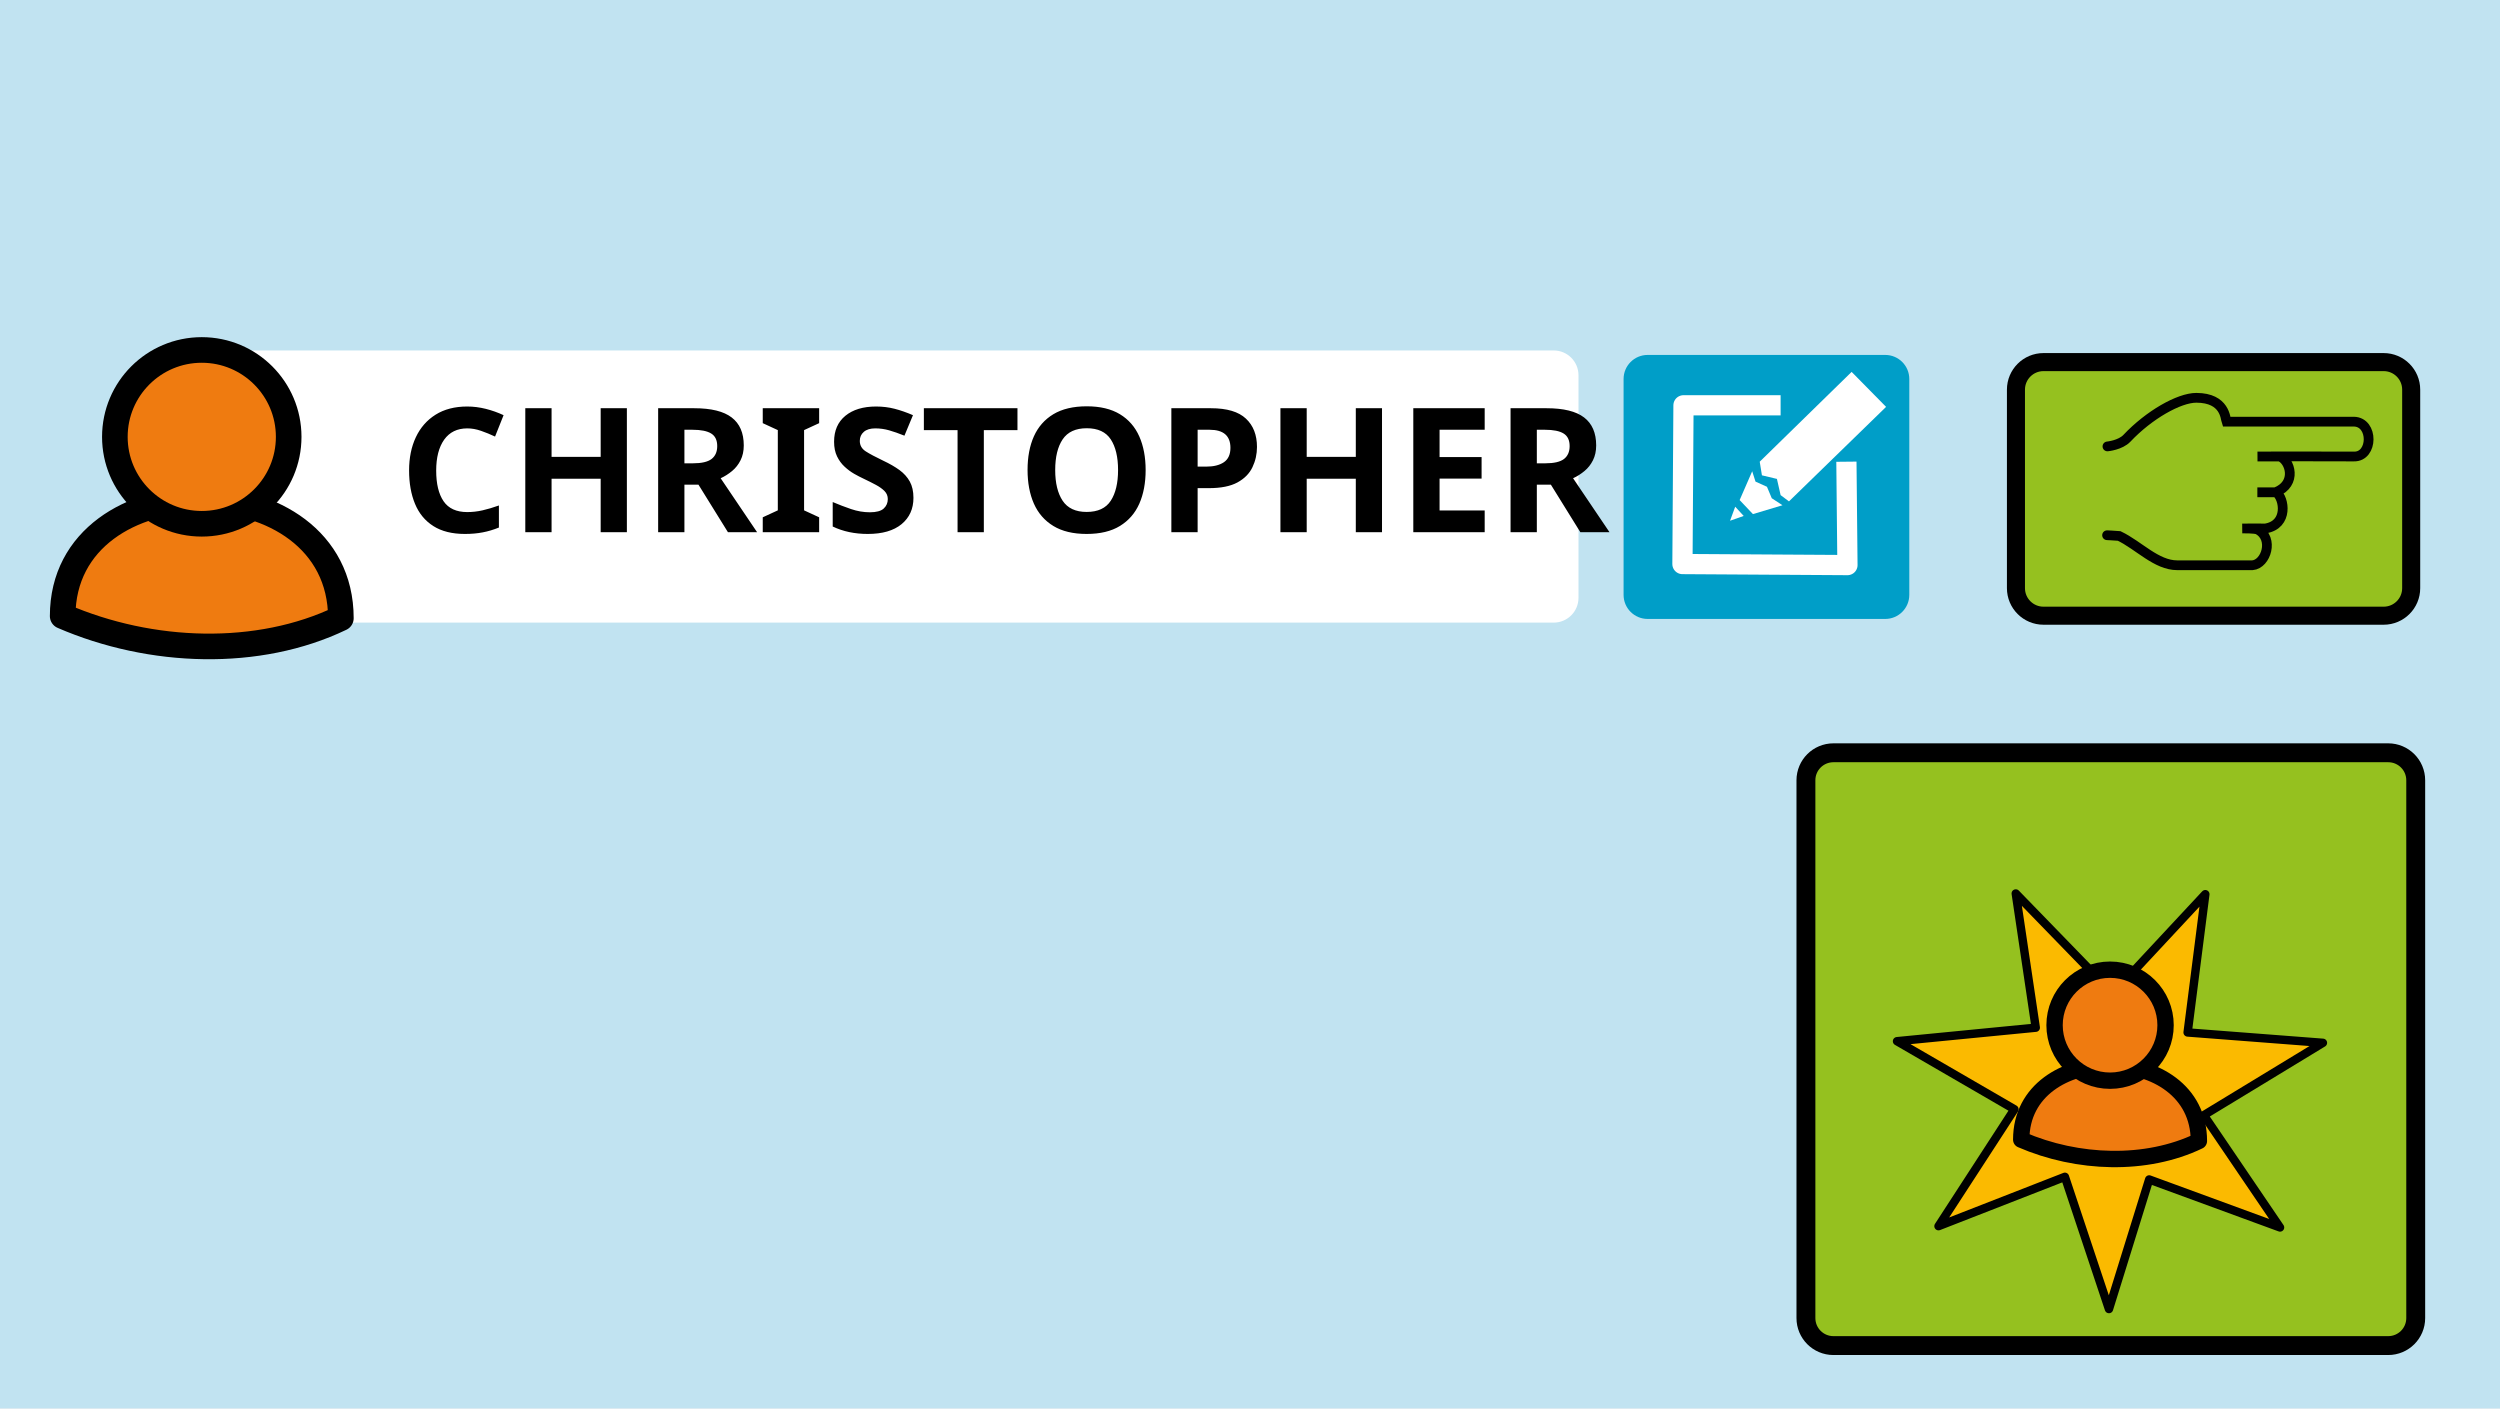
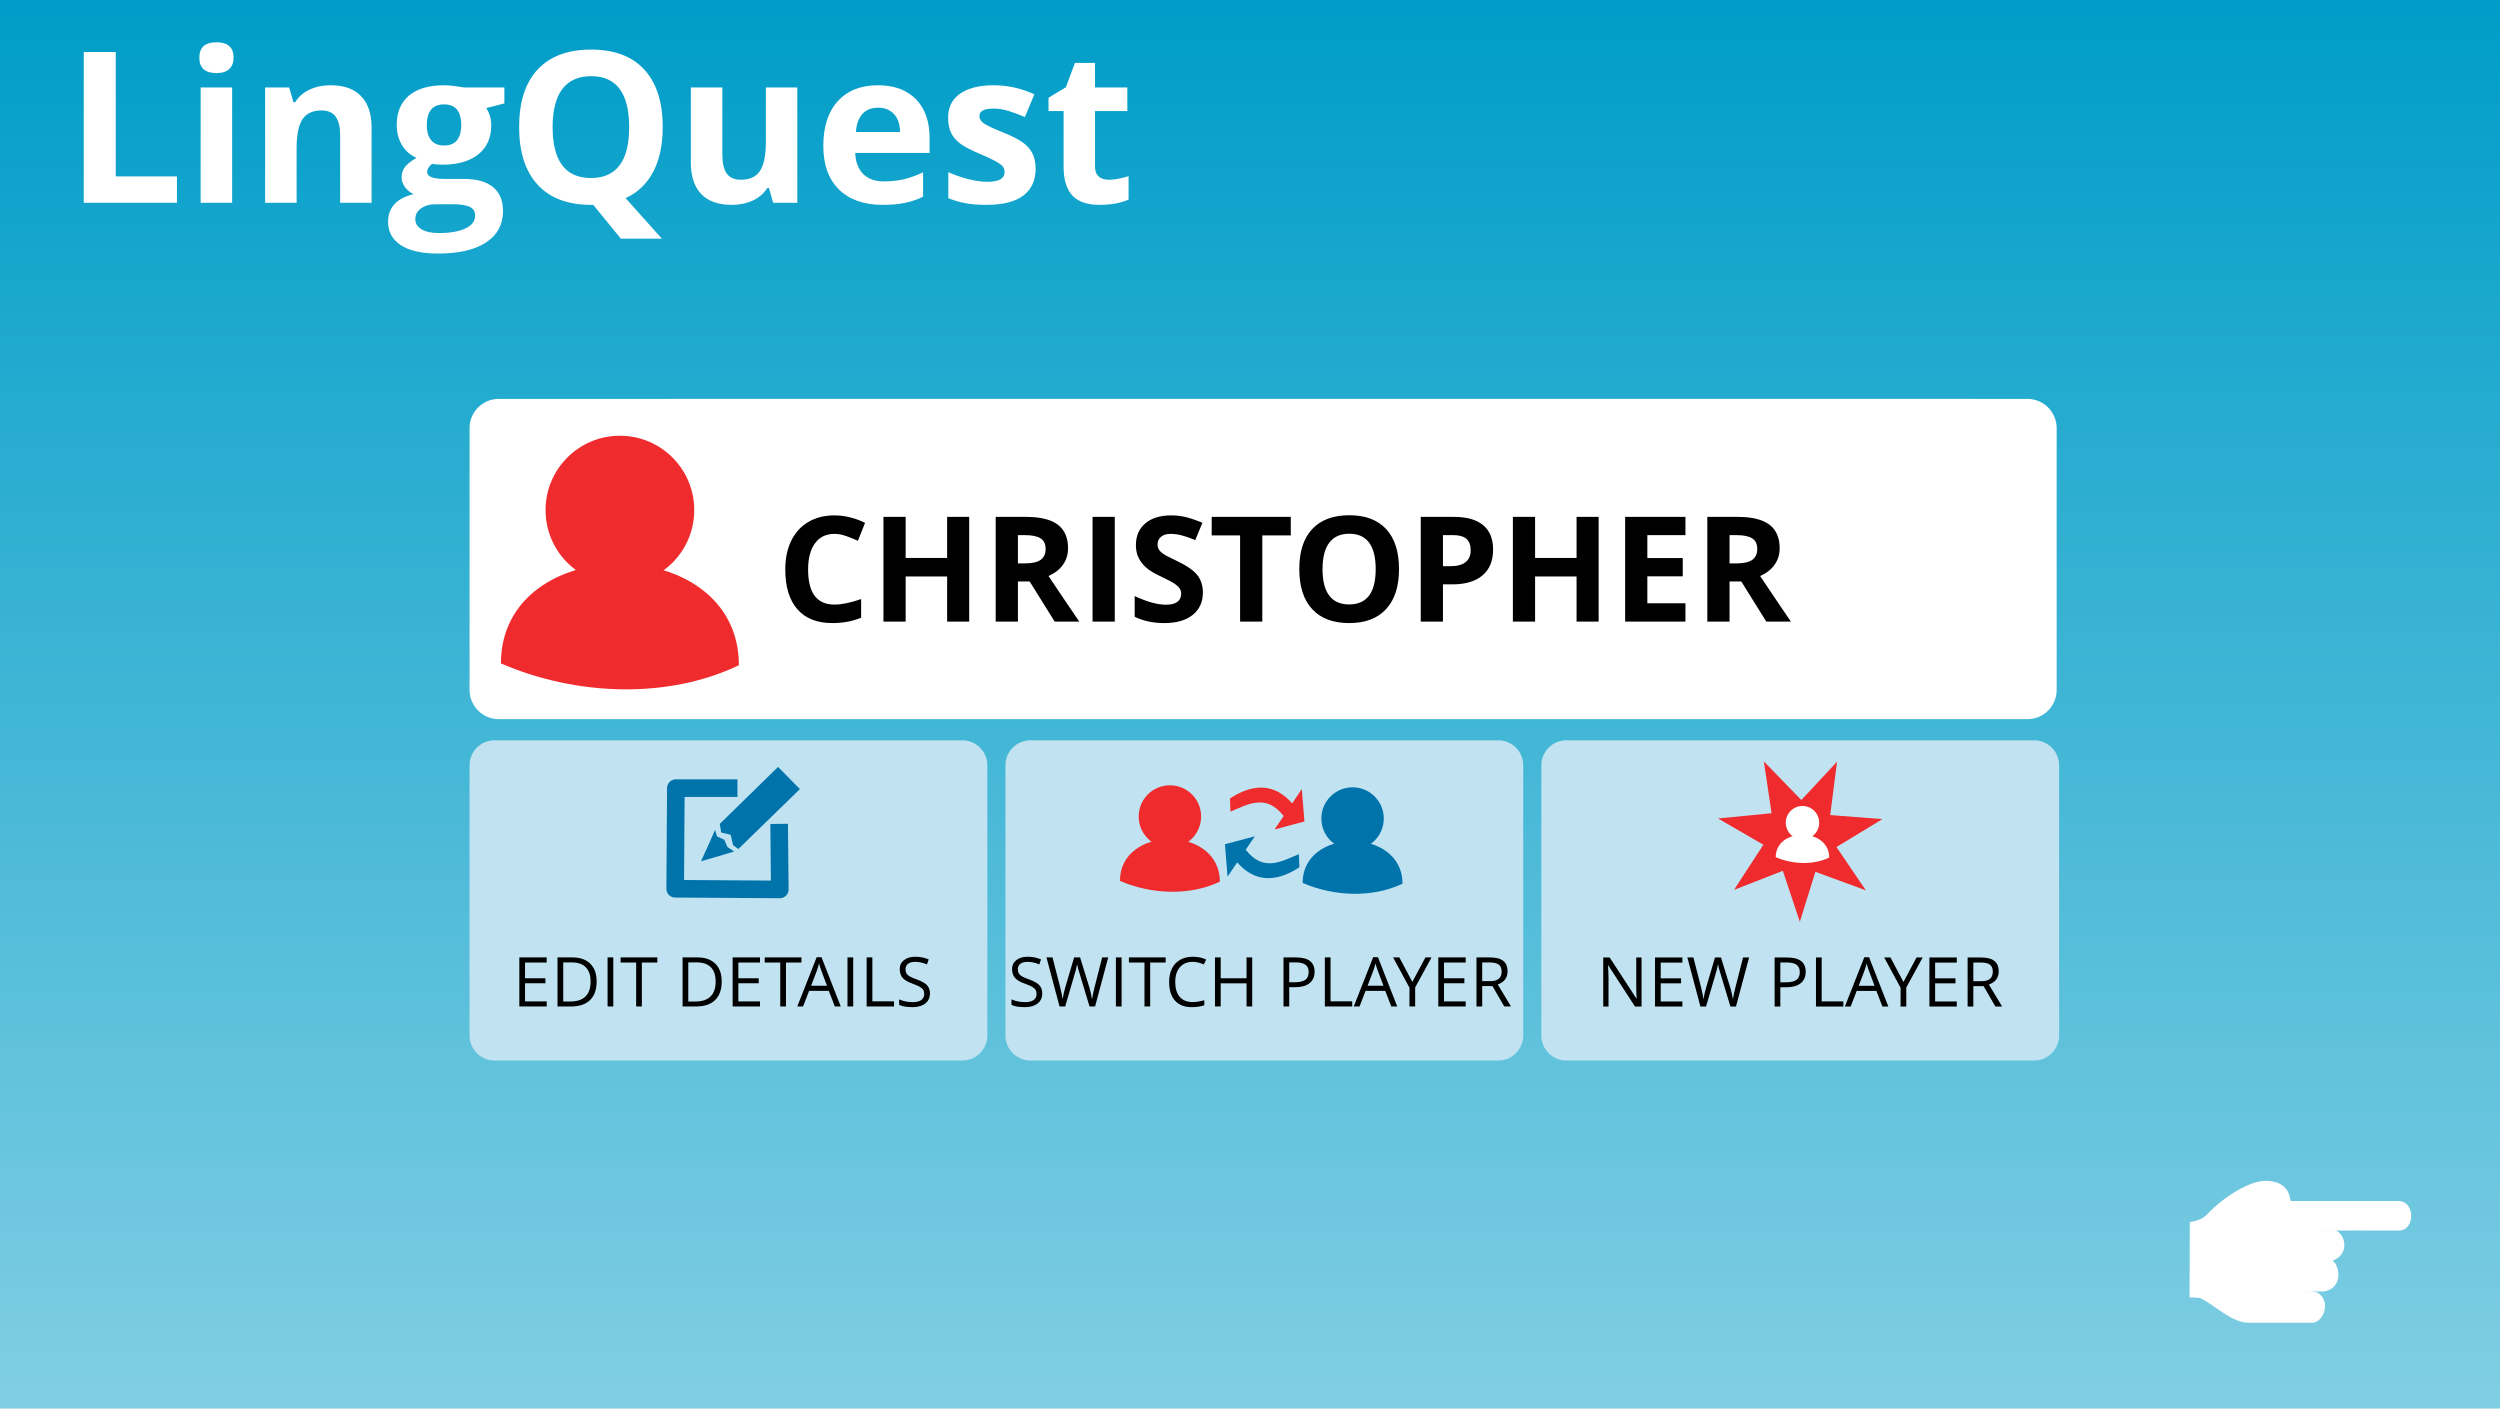
<svg xmlns="http://www.w3.org/2000/svg" xmlns:xlink="http://www.w3.org/1999/xlink" width="568" height="320" id="svg2" version="1.1">
  <defs id="defs4">
    <linearGradient id="linearGradient32030">
      <stop id="stop32032" offset="0" style="stop-color:#fff4f4;stop-opacity:1;" />
      <stop style="stop-color:#c80000;stop-opacity:1;" offset="1" id="stop32034" />
    </linearGradient>
    <linearGradient id="linearGradient32016">
      <stop id="stop32018" offset="0" style="stop-color:#f4fdff;stop-opacity:1;" />
      <stop style="stop-color:#009ec8;stop-opacity:1;" offset="1" id="stop32020" />
    </linearGradient>
    <linearGradient id="linearGradient4004">
      <stop style="stop-color:#c1e3f1;stop-opacity:1;" offset="0" id="stop4006" />
      <stop style="stop-color:#c1e3f1;stop-opacity:0;" offset="1" id="stop4008" />
    </linearGradient>
    <linearGradient id="linearGradient4134">
      <stop style="stop-color:#f4fdff;stop-opacity:1;" offset="0" id="stop4136" />
      <stop id="stop32014" offset="1" style="stop-color:#009ec8;stop-opacity:1;" />
    </linearGradient>
    <linearGradient id="linearGradient4227">
      <stop id="stop4229" offset="0" style="stop-color:#ffffff;stop-opacity:1;" />
      <stop id="stop4231" offset="1" style="stop-color:#ffffff;stop-opacity:0;" />
    </linearGradient>
    <linearGradient id="linearGradient4235">
      <stop style="stop-color:#ffffff;stop-opacity:1;" offset="0" id="stop4237" />
      <stop style="stop-color:#ffffff;stop-opacity:0;" offset="1" id="stop4239" />
    </linearGradient>
    <linearGradient id="linearGradient4241">
      <stop id="stop4243" offset="0" style="stop-color:#ffffff;stop-opacity:1;" />
      <stop id="stop4245" offset="1" style="stop-color:#8fcee6;stop-opacity:1;" />
    </linearGradient>
    <linearGradient id="linearGradient4267">
      <stop style="stop-color:#ffffff;stop-opacity:1;" offset="0" id="stop4269" />
      <stop style="stop-color:#f6aa8b;stop-opacity:1;" offset="1" id="stop4271" />
    </linearGradient>
    <linearGradient id="linearGradient4273">
      <stop style="stop-color:#ffffff;stop-opacity:1;" offset="0" id="stop4275" />
      <stop style="stop-color:#00a47a;stop-opacity:1;" offset="1" id="stop4277" />
    </linearGradient>
    <linearGradient xlink:href="#linearGradient4004" id="linearGradient4021" gradientUnits="userSpaceOnUse" x1="284.655" y1="143.194" x2="284.655" y2="188.98" />
    <linearGradient xlink:href="#linearGradient4004" id="linearGradient4034" gradientUnits="userSpaceOnUse" x1="284.655" y1="143.194" x2="284.655" y2="188.98" />
    <linearGradient xlink:href="#linearGradient4004" id="linearGradient4048" gradientUnits="userSpaceOnUse" x1="284.655" y1="143.194" x2="284.655" y2="188.98" />
    <linearGradient y2="368.751" x2="-1198.905" y1="-120.914" x1="-1200.925" gradientTransform="translate(28.57143,1160)" gradientUnits="userSpaceOnUse" id="linearGradient3101" xlink:href="#linearGradient4241-9" />
    <linearGradient y2="-122.566" x2="-1118.692" y1="-566.075" x1="-1120.712" gradientTransform="translate(28.57143,1160)" gradientUnits="userSpaceOnUse" id="linearGradient3099" xlink:href="#linearGradient4241-9" />
    <linearGradient y2="238.737" x2="-791.547" y1="-749.878" x1="-791.547" gradientTransform="matrix(1.047953,0,0,1.029885,-337.5604,1257.003)" gradientUnits="userSpaceOnUse" id="linearGradient3097" xlink:href="#linearGradient4134-1" />
    <linearGradient gradientUnits="userSpaceOnUse" y2="786.496" x2="296.111" y1="786.496" x1="256.892" id="linearGradient3872" xlink:href="#linearGradient4241-9" />
    <linearGradient gradientUnits="userSpaceOnUse" y2="786.496" x2="296.111" y1="786.496" x1="256.892" id="linearGradient3870" xlink:href="#linearGradient4241-9" />
    <linearGradient id="linearGradient4134-1">
      <stop style="stop-color:#009ec8;stop-opacity:1;" offset="0" id="stop4136-1" />
      <stop style="stop-color:#8ecfe6;stop-opacity:1;" offset="1" id="stop4138-3" />
    </linearGradient>
    <linearGradient id="linearGradient4227-5">
      <stop id="stop4229-5" offset="0" style="stop-color:#ffffff;stop-opacity:1;" />
      <stop id="stop4231-6" offset="1" style="stop-color:#ffffff;stop-opacity:0;" />
    </linearGradient>
    <linearGradient id="linearGradient4235-6">
      <stop style="stop-color:#ffffff;stop-opacity:1;" offset="0" id="stop4237-9" />
      <stop style="stop-color:#ffffff;stop-opacity:0;" offset="1" id="stop4239-9" />
    </linearGradient>
    <linearGradient id="linearGradient4241-9">
      <stop id="stop4243-0" offset="0" style="stop-color:#ffffff;stop-opacity:1;" />
      <stop id="stop4245-8" offset="1" style="stop-color:#8ecfe6;stop-opacity:1;" />
    </linearGradient>
    <linearGradient id="linearGradient4267-6">
      <stop style="stop-color:#ffffff;stop-opacity:1;" offset="0" id="stop4269-4" />
      <stop style="stop-color:#f6aa8b;stop-opacity:1;" offset="1" id="stop4271-5" />
    </linearGradient>
    <linearGradient id="linearGradient4273-1">
      <stop style="stop-color:#ffffff;stop-opacity:1;" offset="0" id="stop4275-9" />
      <stop style="stop-color:#00a47a;stop-opacity:1;" offset="1" id="stop4277-5" />
    </linearGradient>
    <linearGradient xlink:href="#linearGradient4241-9" id="linearGradient5718" gradientUnits="userSpaceOnUse" x1="256.892" y1="786.496" x2="296.111" y2="786.496" />
    <linearGradient xlink:href="#linearGradient4241-9" id="linearGradient5722" gradientUnits="userSpaceOnUse" x1="256.892" y1="786.496" x2="296.111" y2="786.496" />
    <linearGradient y2="188.98" x2="284.655" y1="143.194" x1="284.655" gradientUnits="userSpaceOnUse" id="linearGradient4048-5" xlink:href="#linearGradient4004-1" />
    <linearGradient y2="188.98" x2="284.655" y1="143.194" x1="284.655" gradientUnits="userSpaceOnUse" id="linearGradient4034-0" xlink:href="#linearGradient4004-1" />
    <linearGradient y2="188.98" x2="284.655" y1="143.194" x1="284.655" gradientUnits="userSpaceOnUse" id="linearGradient4021-4" xlink:href="#linearGradient4004-1" />
    <linearGradient gradientTransform="matrix(1.007005,0,0,1.012502,-1.989387,-2.00029)" gradientUnits="userSpaceOnUse" y2="317.513" x2="305.89" y1="2.365" x1="305.89" id="linearGradient4466-0" xlink:href="#linearGradient4134-9" />
    <linearGradient id="linearGradient4273-4">
      <stop id="stop4275-2" offset="0" style="stop-color:#ffffff;stop-opacity:1;" />
      <stop id="stop4277-2" offset="1" style="stop-color:#00a47a;stop-opacity:1;" />
    </linearGradient>
    <linearGradient id="linearGradient4267-3">
      <stop id="stop4269-0" offset="0" style="stop-color:#ffffff;stop-opacity:1;" />
      <stop id="stop4271-53" offset="1" style="stop-color:#f6aa8b;stop-opacity:1;" />
    </linearGradient>
    <linearGradient id="linearGradient4241-5">
      <stop style="stop-color:#ffffff;stop-opacity:1;" offset="0" id="stop4243-5" />
      <stop style="stop-color:#8ecfe6;stop-opacity:1;" offset="1" id="stop4245-4" />
    </linearGradient>
    <linearGradient id="linearGradient4235-7">
      <stop id="stop4237-0" offset="0" style="stop-color:#ffffff;stop-opacity:1;" />
      <stop id="stop4239-0" offset="1" style="stop-color:#ffffff;stop-opacity:0;" />
    </linearGradient>
    <linearGradient id="linearGradient4227-55">
      <stop style="stop-color:#ffffff;stop-opacity:1;" offset="0" id="stop4229-2" />
      <stop style="stop-color:#ffffff;stop-opacity:0;" offset="1" id="stop4231-5" />
    </linearGradient>
    <linearGradient id="linearGradient4134-9">
      <stop id="stop4136-2" offset="0" style="stop-color:#009ec8;stop-opacity:1;" />
      <stop id="stop4138" offset="1" style="stop-color:#8ecfe6;stop-opacity:1;" />
    </linearGradient>
    <linearGradient id="linearGradient4004-1">
      <stop id="stop4006-2" offset="0" style="stop-color:#c1e3f1;stop-opacity:1;" />
      <stop id="stop4008-4" offset="1" style="stop-color:#c1e3f1;stop-opacity:0;" />
    </linearGradient>
    <linearGradient xlink:href="#linearGradient4134-9" id="linearGradient36048" gradientUnits="userSpaceOnUse" gradientTransform="matrix(1.007005,0,0,1.012502,-1.989387,-2.00029)" x1="305.89" y1="2.365" x2="305.89" y2="317.513" />
    <linearGradient y2="188.98" x2="284.655" y1="143.194" x1="284.655" gradientUnits="userSpaceOnUse" id="linearGradient4048-2" xlink:href="#linearGradient4004-2" />
    <linearGradient y2="188.98" x2="284.655" y1="143.194" x1="284.655" gradientUnits="userSpaceOnUse" id="linearGradient4034-7" xlink:href="#linearGradient4004-2" />
    <linearGradient y2="188.98" x2="284.655" y1="143.194" x1="284.655" gradientUnits="userSpaceOnUse" id="linearGradient4021-0" xlink:href="#linearGradient4004-2" />
    <linearGradient gradientTransform="matrix(1.007005,0,0,1.012502,-1.989387,-2.00029)" gradientUnits="userSpaceOnUse" y2="317.513" x2="305.89" y1="2.365" x1="305.89" id="linearGradient4466" xlink:href="#linearGradient4134-11" />
    <linearGradient id="linearGradient4273-2">
      <stop id="stop4275-99" offset="0" style="stop-color:#ffffff;stop-opacity:1;" />
      <stop id="stop4277-4" offset="1" style="stop-color:#00a47a;stop-opacity:1;" />
    </linearGradient>
    <linearGradient id="linearGradient4267-62">
      <stop id="stop4269-7" offset="0" style="stop-color:#ffffff;stop-opacity:1;" />
      <stop id="stop4271-8" offset="1" style="stop-color:#f6aa8b;stop-opacity:1;" />
    </linearGradient>
    <linearGradient id="linearGradient4241-2">
      <stop style="stop-color:#ffffff;stop-opacity:1;" offset="0" id="stop4243-8" />
      <stop style="stop-color:#8ecfe6;stop-opacity:1;" offset="1" id="stop4245-9" />
    </linearGradient>
    <linearGradient id="linearGradient4235-0">
      <stop id="stop4237-2" offset="0" style="stop-color:#ffffff;stop-opacity:1;" />
      <stop id="stop4239-8" offset="1" style="stop-color:#ffffff;stop-opacity:0;" />
    </linearGradient>
    <linearGradient id="linearGradient4227-9">
      <stop style="stop-color:#ffffff;stop-opacity:1;" offset="0" id="stop4229-29" />
      <stop style="stop-color:#ffffff;stop-opacity:0;" offset="1" id="stop4231-61" />
    </linearGradient>
    <linearGradient id="linearGradient4134-11">
      <stop id="stop4136-5" offset="0" style="stop-color:#009ec8;stop-opacity:1;" />
      <stop id="stop4138-0" offset="1" style="stop-color:#8ecfe6;stop-opacity:1;" />
    </linearGradient>
    <linearGradient id="linearGradient4004-2">
      <stop id="stop4006-4" offset="0" style="stop-color:#c1e3f1;stop-opacity:1;" />
      <stop id="stop4008-6" offset="1" style="stop-color:#c1e3f1;stop-opacity:0;" />
    </linearGradient>
+     <clipPath id="clipPath4329" clipPathUnits="userSpaceOnUse">
+       <path id="path4331" d="M 0,320 568,320 568,0 0,0 0,320 Z" />
+     </clipPath>
+     <clipPath id="clipPath4337" clipPathUnits="userSpaceOnUse">
+       <path id="path4339" d="M 0,320 568,320 568,0 0,0 0,320 Z" />
+     </clipPath>
+     <clipPath id="clipPath4341" clipPathUnits="userSpaceOnUse">
+       <path id="path4343" d="M 0,320 568,320 568,0 0,0 0,320 Z" />
+     </clipPath>
+     <linearGradient id="linearGradient4345" spreadMethod="pad" gradientTransform="matrix(-1.4e-5,-320.0005,-320.0005,1.4e-5,283.9995,320)" gradientUnits="userSpaceOnUse" y2="0" x2="1" y1="0" x1="0">
+       <stop id="stop4347" offset="0" style="stop-opacity:1;stop-color:#009dc8" />
+       <stop id="stop4349" offset="1" style="stop-opacity:1;stop-color:#80cee3" />
+     </linearGradient>
+     <clipPath id="clipPath4393" clipPathUnits="userSpaceOnUse">
+       <path id="path4395" d="m 185.664,220.268 229.297,0 0,-39.845 -229.297,0 0,39.845 z" />
+     </clipPath>
+     <clipPath id="clipPath4397" clipPathUnits="userSpaceOnUse">
+       <path id="path4399" d="m 185.664,220.268 229.297,0 0,-39.845 -229.297,0 0,39.845 z" />
+     </clipPath>
+     <clipPath id="clipPath4425" clipPathUnits="userSpaceOnUse">
+       <path id="path4427" d="m 176.664,208.714 185.953,0 0,-32.312 -185.953,0 0,32.312 z" />
+     </clipPath>
+     <clipPath id="clipPath4429" clipPathUnits="userSpaceOnUse">
+       <path id="path4431" d="m 176.664,208.714 185.953,0 0,-32.312 -185.953,0 0,32.312 z" />
+     </clipPath>
+     <clipPath id="clipPath4453" clipPathUnits="userSpaceOnUse">
+       <path id="path4455" d="m 123.167,104.055 84.671,0 0,-16.157 -84.671,0 0,16.157 z" />
+     </clipPath>
+     <clipPath id="clipPath4457" clipPathUnits="userSpaceOnUse">
+       <path id="path4459" d="m 123.167,104.055 84.671,0 0,-16.157 -84.671,0 0,16.157 z" />
+     </clipPath>
+     <clipPath id="clipPath4481" clipPathUnits="userSpaceOnUse">
+       <path id="path4483" d="m 235.557,104.055 102.461,0 0,-16.157 -102.461,0 0,16.157 z" />
+     </clipPath>
+     <clipPath id="clipPath4485" clipPathUnits="userSpaceOnUse">
+       <path id="path4487" d="m 235.557,104.055 102.461,0 0,-16.157 -102.461,0 0,16.157 z" />
+     </clipPath>
+     <clipPath id="clipPath4509" clipPathUnits="userSpaceOnUse">
+       <path id="path4511" d="m 367.33,104.055 83.367,0 0,-16.157 -83.367,0 0,16.157 z" />
+     </clipPath>
+     <clipPath id="clipPath4513" clipPathUnits="userSpaceOnUse">
+       <path id="path4515" d="m 367.33,104.055 83.367,0 0,-16.157 -83.367,0 0,16.157 z" />
+     </clipPath>
  </defs>
-   <g id="layer15" style="display:inline">
-     <rect style="fill:#c1e3f1;fill-opacity:1;fill-rule:nonzero;stroke:none;display:inline" id="rect4458" width="568" height="320" x="0" y="0" ry="0" />
-     <flowRoot transform="matrix(0.9119094,0,0,0.9119094,1342.794,-156.6004)" style="font-size:64px;font-style:normal;font-variant:normal;font-weight:bold;font-stretch:normal;text-align:start;line-height:110%;writing-mode:lr-tb;text-anchor:start;fill:#000000;fill-opacity:1;fill-rule:nonzero;stroke:none;display:inline;font-family:Calibri;-inkscape-font-specification:Calibri Bold" id="flowRoot4195" xml:space="preserve">
-       <flowRegion id="flowRegion4197">
-         <rect y="178.286" x="-1451.429" height="685.714" width="605.714" id="rect4199" style="font-style:normal;font-variant:normal;font-weight:bold;font-stretch:normal;fill:#000000;font-family:Calibri;-inkscape-font-specification:Calibri Bold" />
-       </flowRegion>
-       <flowPara id="flowPara4201">LingQuest</flowPara>
-     </flowRoot>
-   </g>
-   <g id="layer14" style="display:inline">
-     <rect style="fill:#ffffff;fill-opacity:1;fill-rule:nonzero;stroke:none;display:inline" id="rect3273" width="306.455" height="61.835" x="52.179" y="79.624" ry="5.636" />
-     <text id="NameFieldText" y="120.921" x="90.663" style="font-size:39.459px;font-style:normal;font-variant:normal;font-weight:bold;font-stretch:normal;text-align:start;line-height:110%;writing-mode:lr-tb;text-anchor:start;fill:#000000;fill-opacity:1;fill-rule:nonzero;stroke:none;display:inline;font-family:Calibri;-inkscape-font-specification:Calibri Bold" xml:space="preserve">
-       <tspan style="fill:#000000" y="120.921" x="90.663" id="tspan3285">CHRISTOPHER</tspan>
-     </text>
-     <path id="path4321" d="m 14.239,139.979 c 20.111,8.708 44.484,9.487 63.208,0.477 0,-35.83 -63.208,-35.825 -63.208,-0.477 z" style="fill:#ef7b10;fill-opacity:1;fill-rule:nonzero;stroke:#000000;stroke-width:5.818;stroke-linecap:round;stroke-linejoin:round;stroke-miterlimit:4;stroke-opacity:1;stroke-dasharray:none;stroke-dashoffset:0;display:inline" />
-     <path transform="matrix(1.341699,0,0,1.341699,109.3498,71.76904)" d="m -32.616,20.487 a 14.717,14.717 0 1 1 -29.434,0 14.717,14.717 0 1 1 29.434,0 z" id="path4319" style="fill:#ef7b10;fill-opacity:1;fill-rule:nonzero;stroke:#000000;stroke-width:4.336;stroke-linecap:round;stroke-linejoin:round;stroke-miterlimit:4;stroke-opacity:1;stroke-dasharray:none;stroke-dashoffset:0;display:inline" />
-   </g>
-   <g id="layer11" style="display:inline">
-     <rect style="fill:#95c11f;fill-opacity:1;fill-rule:nonzero;stroke:#000000;stroke-width:4.1;stroke-linecap:round;stroke-linejoin:round;stroke-miterlimit:4;stroke-opacity:1;stroke-dasharray:none;stroke-dashoffset:0;display:inline" id="rect5787" width="89.798" height="57.619" x="458.024" y="82.269" ry="6.258" />
-     <path id="path5789" d="m 478.81,101.425 c 0,0 2.937,-0.27 4.433,-1.856 4.965,-5.264 11.82,-9.202 15.784,-9.188 6.56,0.024 6.583,4.706 6.832,5.418 4.356,0 26.95,0 28.948,0 4.507,0.083 4.416,8.02 0,7.92 -5.805,0 -16.048,-0.059 -21.903,0 2.037,0 5.054,0 5.054,0 2.347,0.852 4.056,6.167 -0.972,8.132 -0.95,0.013 -3.113,0 -4.116,0 0.92,0 3.425,-6.5e-4 4.284,0 1.885,1.369 2.792,7.365 -2.445,8.214 -0.234,0.007 -4.749,-0.029 -5.22,-6.6e-4 0.271,0.012 2.856,-0.045 3.511,0.288 3.672,1.987 1.883,7.814 -1.25,8.075 -4.061,0 -11.281,0 -17.08,0 -4.741,0 -8.734,-4.516 -13.193,-6.655 -1.108,-0.097 -2.75,-0.167 -2.75,-0.167" style="fill:none;stroke:#000000;stroke-width:2.216;stroke-linecap:round;stroke-linejoin:miter;stroke-miterlimit:4;stroke-opacity:1;stroke-dasharray:none;display:inline" />
-   </g>
-   <g id="layer16">
-     <g id="layer3" style="display:inline" transform="translate(11.94012,67.00885)">
-       <rect ry="5.468" y="13.632" x="356.937" height="59.983" width="64.914" id="rect4251" style="fill:#009ec8;fill-opacity:1;fill-rule:nonzero;stroke:none;display:inline" />
-       <path style="fill:none;stroke:#ffffff;stroke-width:4.593;stroke-linecap:butt;stroke-linejoin:round;stroke-miterlimit:4;stroke-opacity:1;stroke-dasharray:none;display:inline" d="m 392.614,25.077 -22.066,-6e-6 -0.237,36.065 37.489,0.237 -0.237,-23.49" id="path4268" />
-       <path style="fill:#ffffff;fill-opacity:1;stroke:none;display:inline" d="m 408.749,17.484 -20.88,20.405 0.501,3.096 3.406,0.813 0.839,3.684 1.898,1.424 22.066,-21.473 z" id="path4270" />
-       <path style="fill:#ffffff;stroke:none;display:inline" d="m 386.158,40.064 -2.852,6.543 3.02,3.188 6.711,-2.013 -2.433,-1.594 -1.091,-2.601 -2.601,-1.174 z" id="path4272" />
-       <path style="fill:#ffffff;stroke:none;display:inline" d="m 382.299,48.117 -1.174,3.188 3.104,-1.091 z" id="path4274" />
-     </g>
-   </g>
-   <g id="layer13" style="display:inline">
-     <rect ry="6.247" y="171.032" x="410.306" height="134.683" width="138.546" id="rect36151" style="fill:#95c11f;fill-opacity:1;fill-rule:nonzero;stroke:#000000;stroke-width:4.292;stroke-linecap:round;stroke-linejoin:round;stroke-miterlimit:4;stroke-opacity:1;stroke-dasharray:none;stroke-dashoffset:0;display:inline" />
-     <path style="fill:#fbba00;fill-opacity:1;fill-rule:nonzero;stroke:#000000;stroke-width:1.916;stroke-linecap:round;stroke-linejoin:round;stroke-miterlimit:4;stroke-opacity:1;stroke-dashoffset:0;display:inline" d="m 518.021,278.876 -29.725,-10.9 -9.141,29.435 -10.011,-30.036 -28.713,11.206 17.241,-26.554 -26.663,-15.462 31.511,-3.077 -4.536,-30.486 22.052,22.718 21.007,-22.554 -4.012,31.405 30.731,2.361 -27.055,16.444 z" id="path36148" />
-     <path style="fill:#ef7b10;fill-opacity:1;fill-rule:nonzero;stroke:#000000;stroke-width:3.716;stroke-linecap:round;stroke-linejoin:round;stroke-miterlimit:4;stroke-opacity:1;stroke-dasharray:none;stroke-dashoffset:0;display:inline" d="m 459.223,258.93 c 12.843,5.561 28.408,6.058 40.365,0.304 0,-22.882 -40.365,-22.878 -40.365,-0.304 z" id="path36144" />
-     <path style="fill:#ef7b10;fill-opacity:1;fill-rule:nonzero;stroke:#000000;stroke-width:4.336;stroke-linecap:round;stroke-linejoin:round;stroke-miterlimit:4;stroke-opacity:1;stroke-dasharray:none;stroke-dashoffset:0;display:inline" id="path36146" d="m -32.616,20.487 a 14.717,14.717 0 1 1 -29.434,0 14.717,14.717 0 1 1 29.434,0 z" transform="matrix(0.8568311,0,0,0.8568311,519.9626,215.3696)" />
-     <flowRoot xml:space="preserve" id="NewPlayerText" style="font-size:64px;font-style:normal;font-variant:normal;font-weight:bold;font-stretch:normal;text-align:start;line-height:110%;writing-mode:lr-tb;text-anchor:start;fill:#000000;fill-opacity:1;fill-rule:nonzero;stroke:none;display:inline;font-family:Calibri;-inkscape-font-specification:Calibri Bold" transform="matrix(0.3793823,0,0,0.3793823,973.5354,107.8135)">
-       <flowRegion id="flowRegion40629">
-         <rect style="font-style:normal;font-variant:normal;font-weight:bold;font-stretch:normal;fill:#000000;font-family:Calibri;-inkscape-font-specification:Calibri Bold" id="rect40631" width="314.169" height="72.148" x="-1451.429" y="178.286" />
-       </flowRegion>
-       <flowPara id="flowPara40633">New Player</flowPara>
-     </flowRoot>
+   <g id="layer15" style="display:inline" transform="translate(638.9725,-3.37053)" />
+   <g id="layer1" transform="translate(638.9725,-3.37053)">
+     <g id="g4333" transform="matrix(1,0,0,-1,-638.9725,323.3705)">
+       <g id="g4335" />
+       <g id="g4351">
+         <g clip-path="url(#clipPath4337)" id="g4353">
+           <g id="g4355">
+             <g clip-path="url(#clipPath4341)" id="g4357">
+               <g id="g4359">
+                 <g id="g4361">
+                   <path d="M 0,320 568,320 568,0 0,0 0,320 Z" style="fill:url(#linearGradient4345);stroke:none" id="path4363" />
+                 </g>
+               </g>
+             </g>
+           </g>
+         </g>
+       </g>
+     </g>
+     <g style="display:inline" id="g4373" transform="matrix(1,0,0,-1,-292.8963,238.6557)">
+       <path d="m 0,0 c 0,-3.117 -2.551,-5.668 -5.669,-5.668 l -106.299,0 c -3.118,0 -5.669,2.551 -5.669,5.668 l 0,61.42 c 0,3.117 2.551,5.669 5.669,5.669 l 106.299,0 C -2.551,67.089 0,64.537 0,61.42 L 0,0 Z" style="fill:#c1e3f1;fill-opacity:1;fill-rule:nonzero;stroke:none" id="path4375" />
+     </g>
+     <g style="display:inline;fill:#ef2b2d" id="g4377" transform="matrix(1,0,0,-1,-359.5179,184.7709)">
+       <path d="m 0,0 c 5.639,3.66 10.328,3.203 14.122,-1.127 l 2.192,3.248 0.599,-7.357 -6.789,-1.817 2.063,3.059 C 8.159,1.154 4.13,-1.332 0.102,-2.998 L 0,0 Z" style="fill:#ef2b2d;fill-opacity:1;fill-rule:nonzero;stroke:none" id="path4379" />
+     </g>
+     <g style="display:inline" id="g4381" transform="matrix(1,0,0,-1,-343.7586,200.4271)">
+       <path d="m 0,0 c -5.638,-3.66 -10.327,-3.203 -14.122,1.127 l -2.192,-3.248 -0.598,7.355 6.788,1.817 -2.063,-3.057 C -8.158,-1.154 -4.13,1.334 -0.101,2.996 L 0,0 Z" style="fill:#0073ab;fill-opacity:1;fill-rule:nonzero;stroke:none" id="path4383" />
+     </g>
+     <g style="display:inline;fill:#ef2b2d" id="g4561" transform="matrix(1,0,0,-1,-384.5224,203.5072)">
+       <path d="M 0,0 C 7.224,-3.127 15.979,-3.406 22.705,-0.17 22.705,12.701 0,12.697 0,0" style="fill:#ef2b2d;fill-opacity:1;fill-rule:nonzero;stroke:none" id="path4563" />
+     </g>
+     <g style="display:inline;fill:#ef2b2d" id="g4565" transform="matrix(1,0,0,-1,-373.1703,181.7865)">
+       <path d="m 0,0 c 3.917,0 7.093,-3.176 7.093,-7.092 0,-3.918 -3.176,-7.094 -7.093,-7.094 -3.917,0 -7.092,3.176 -7.092,7.094 C -7.092,-3.176 -3.917,0 0,0" style="fill:#ef2b2d;fill-opacity:1;fill-rule:nonzero;stroke:none" id="path4567" />
+     </g>
+     <g style="display:inline" id="g4569" transform="matrix(1,0,0,-1,-343.0213,203.9662)">
+       <path d="M 0,0 C 7.225,-3.129 15.979,-3.408 22.705,-0.172 22.705,12.699 0,12.695 0,0" style="fill:#0073ab;fill-opacity:1;fill-rule:nonzero;stroke:none" id="path4571" />
+     </g>
+     <g style="display:inline;fill:#0073ab" id="g4573" transform="matrix(1,0,0,-1,-331.6689,182.2475)">
+       <path d="m 0,0 c 3.917,0 7.093,-3.174 7.093,-7.092 0,-3.918 -3.176,-7.094 -7.093,-7.094 -3.917,0 -7.093,3.176 -7.093,7.094 C -7.093,-3.174 -3.917,0 0,0" style="fill:#0073ab;fill-opacity:1;fill-rule:nonzero;stroke:none" id="path4575" />
+     </g>
+     <text id="text5887" y="232.036" x="-409.981" style="font-style:normal;font-variant:normal;font-weight:normal;font-stretch:normal;font-size:15.604px;line-height:110%;font-family:'Open Sans';-inkscape-font-specification:'Open Sans';text-align:start;writing-mode:lr-tb;text-anchor:start;display:inline;opacity:1;fill:#000000;fill-opacity:1;fill-rule:nonzero;stroke:none;stroke-width:1.8;stroke-linecap:round;stroke-linejoin:round;stroke-miterlimit:4;stroke-dasharray:none;stroke-dashoffset:0;stroke-opacity:1" xml:space="preserve">
+       <tspan y="232.036" x="-409.981" id="tspan5889">SWITCH PLAYER</tspan>
+     </text>
+   </g>
+   <g id="layer14" style="display:inline" transform="translate(638.9725,-3.37053)">
+     <g id="g4385" transform="matrix(1,0,0,-1,-486.1562,94.00093)">
+       <path d="m 0,0 295.182,0 c 3.113,0 5.636,-2.523 5.636,-5.636 l 0,-50.562 c 0,-3.114 -2.523,-5.637 -5.636,-5.637 L 0,-61.835 c -3.113,0 -5.637,2.523 -5.637,5.637 l 0,50.562 C -5.637,-2.523 -3.113,0 0,0" style="fill:#ffffff;fill-opacity:1;fill-rule:nonzero;stroke:none" id="path4387" />
+     </g>
+     <g id="g4389" transform="matrix(1,0,0,-1,-638.9725,323.3705)">
+       <g id="g4391" />
+       <g id="g4401">
+         <g clip-path="url(#clipPath4393)" id="g4403">
+           <g id="g4405">
+             <g id="g4407" />
+             <g id="g4409">
+               <g clip-path="url(#clipPath4397)" id="g4411">
+                 <text transform="matrix(1,0,0,-1,185.6636,188.0723)" style="font-variant:normal;font-weight:bold;font-stretch:normal;font-size:39.459px;font-family:'Open Sans';-inkscape-font-specification:'Open Sans-Bold';writing-mode:lr-tb;fill:#000000;fill-opacity:1;fill-rule:nonzero;stroke:none" id="text4413">
+                   <tspan x="0 20.874 45.772 67.988 78.523 96.789 115.267 141.942 162.934 187.832 207.088" y="0" id="tspan4415">CHRISTOPHER</tspan>
+                 </text>
+               </g>
+             </g>
+           </g>
+         </g>
+       </g>
+     </g>
+     <g id="g4417" transform="matrix(1,0,0,-1,-525.6562,94.00093)" style="fill:#ffffff">
+       <path d="m 0,0 347.322,0 c 3.664,0 6.633,-2.969 6.633,-6.632 l 0,-59.493 c 0,-3.664 -2.969,-6.632 -6.633,-6.632 L 0,-72.757 c -3.664,0 -6.633,2.968 -6.633,6.632 l 0,59.493 C -6.633,-2.969 -3.664,0 0,0" style="fill:#ffffff;fill-opacity:1;fill-rule:nonzero;stroke:none" id="path4419" />
+     </g>
+     <g id="g4553" transform="matrix(1,0,0,-1,-481.2382,119.2611)" style="fill:#ef2b2d">
+       <path d="m 0,0 c 0.003,-9.329 -7.556,-16.895 -16.885,-16.898 -9.329,-0.004 -16.894,7.556 -16.898,16.884 l 0,0.014 c 0,9.329 7.563,16.891 16.891,16.891 C -7.563,16.891 0,9.329 0,0" style="fill:#ef2b2d;fill-opacity:1;fill-rule:nonzero;stroke:none" id="path4555" />
+     </g>
+     <g id="g4557" transform="matrix(1,0,0,-1,-525.1649,154.0971)" style="fill:#ef2b2d">
+       <path d="M 0,0 C 17.204,-7.449 38.053,-8.115 54.07,-0.408 54.07,30.243 0,30.238 0,0" style="fill:#ef2b2d;fill-opacity:1;fill-rule:nonzero;stroke:none" id="path4559" />
+     </g>
+     <text xml:space="preserve" style="font-style:normal;font-variant:normal;font-weight:bold;font-stretch:normal;font-size:33.335px;line-height:110%;font-family:'Open Sans';-inkscape-font-specification:'Open Sans Bold';text-align:start;writing-mode:lr-tb;text-anchor:start;display:inline;fill:#000000;fill-opacity:1;fill-rule:nonzero;stroke:none" x="-462.497" y="144.606" id="text3489">
+       <tspan id="tspan3491" x="-462.497" y="144.606" style="fill:#000000">CHRISTOPHER</tspan>
+     </text>
+   </g>
+   <g id="layer11" style="display:inline" transform="translate(638.9725,-3.37053)">
+     <rect style="display:inline;fill:none;fill-opacity:1;fill-rule:nonzero;stroke:none;stroke-width:4.756;stroke-linecap:round;stroke-linejoin:round;stroke-miterlimit:4;stroke-dasharray:none;stroke-dashoffset:0;stroke-opacity:1" id="rect5787" width="103.768" height="67.089" x="-179.541" y="251.352" ry="7.287" />
+     <g style="display:inline;fill:#ffffff" id="g4577" transform="matrix(1,0,0,-1,-141.4461,281.0111)">
+       <path d="m 0,0 c 0,0 2.492,0.229 3.759,1.572 4.209,4.461 10.017,7.801 13.38,7.787 5.557,-0.019 5.577,-3.988 5.789,-4.591 l 24.532,0 c 3.82,-0.071 3.744,-6.797 0,-6.713 -4.918,0 -13.601,0.049 -18.563,0 l 4.284,0 c 1.988,-0.721 3.436,-5.227 -0.825,-6.891 -0.803,-0.012 -2.638,0 -3.49,0 l 3.632,0 c 1.598,-1.162 2.367,-6.244 -2.071,-6.961 -0.199,-0.008 -4.025,0.022 -4.423,0 0.228,-0.01 2.419,0.037 2.975,-0.244 3.111,-1.688 1.595,-6.623 -1.061,-6.846 l -14.475,0 c -4.018,0 -7.401,3.828 -11.182,5.641 -0.938,0.084 -2.328,0.142 -2.328,0.142 L 0,0 Z" style="fill:#ffffff;fill-opacity:1;fill-rule:nonzero;stroke:none" id="path4579" />
+     </g>
+     <text style="font-variant:normal;font-weight:bold;font-stretch:normal;font-size:48px;font-family:'Open Sans';-inkscape-font-specification:'Open Sans-Bold';writing-mode:lr-tb;display:inline;fill:#ffffff;fill-opacity:1;fill-rule:nonzero;stroke:none" id="text4585" x="-624.255" y="49.444">
+       <tspan x="-624.255 -603.951 -592.143 -566.367 -543.615 -510.687 -484.911 -460.767 -442.191" y="49.444" id="tspan4587">LingQuest</tspan>
+     </text>
+   </g>
+   <g id="layer16" transform="translate(638.9725,-3.37053)">
+     <g style="display:inline;fill:#c1e3f1" id="g4365" transform="matrix(1,0,0,-1,-414.6513,238.6557)">
+       <path d="m 0,0 c 0,-3.117 -2.551,-5.668 -5.669,-5.668 l -106.299,0 c -3.118,0 -5.67,2.551 -5.67,5.668 l 0,61.42 c 0,3.117 2.552,5.669 5.67,5.669 l 106.299,0 C -2.551,67.089 0,64.537 0,61.42 L 0,0 Z" style="fill:#c1e3f1;fill-opacity:1;fill-rule:nonzero;stroke:none" id="path4367" />
+     </g>
+     <g style="display:inline" id="g4533" transform="matrix(1,0,0,-1,-462.1997,177.6166)">
+       <path d="m 0,0 -13.238,-12.938 0.318,-1.962 2.159,-0.516 0.532,-2.334 1.203,-0.904 L 4.964,-5.039 0,0 Z" style="fill:#0073ab;fill-opacity:1;fill-rule:nonzero;stroke:none" id="path4535" />
+     </g>
+     <g style="display:inline" id="g4537" transform="matrix(1,0,0,-1,-472.1615,196.8256)">
+       <path d="M 0,0 -1.542,1.01 -2.234,2.66 -3.882,3.404 -4.361,4.893 -5.655,1.924 -7.552,-2.234 -4.26,-1.271 -4.254,-1.277 0,0 Z" style="fill:#0073ab;fill-opacity:1;fill-rule:nonzero;stroke:none" id="path4539" />
+     </g>
+     <g style="display:inline" id="g4581" transform="matrix(1,0,0,-1,-471.4291,182.431)">
+       <path d="M 0,0 -13.989,0 -14.14,-22.865 9.627,-23.016 9.477,-8.123" style="fill:none;stroke:#0073ab;stroke-width:4;stroke-linecap:butt;stroke-linejoin:round;stroke-miterlimit:4;stroke-dasharray:none;stroke-opacity:1" id="path4583" />
+     </g>
+     <text xml:space="preserve" style="font-style:normal;font-variant:normal;font-weight:normal;font-stretch:normal;font-size:15.604px;line-height:110%;font-family:'Open Sans';-inkscape-font-specification:'Open Sans';text-align:start;writing-mode:lr-tb;text-anchor:start;opacity:1;fill:#000000;fill-opacity:1;fill-rule:nonzero;stroke:none;stroke-width:1.8;stroke-linecap:round;stroke-linejoin:round;stroke-miterlimit:4;stroke-dasharray:none;stroke-dashoffset:0;stroke-opacity:1" x="-522.512" y="232.036" id="text5883">
+       <tspan id="tspan5885" x="-522.512" y="232.036">EDIT DETAILS</tspan>
+     </text>
+   </g>
+   <g id="layer13" style="display:inline" transform="translate(638.9725,-3.37053)">
+     <g style="display:inline;fill:#c1e3f1;fill-opacity:1" id="g4369" transform="matrix(1,0,0,-1,-171.1405,238.6557)">
+       <path d="m 0,0 c 0,-3.117 -2.551,-5.668 -5.669,-5.668 l -106.3,0 c -3.118,0 -5.669,2.551 -5.669,5.668 l 0,61.42 c 0,3.117 2.551,5.669 5.669,5.669 l 106.3,0 C -2.551,67.089 0,64.537 0,61.42 L 0,0 Z" style="fill:#c1e3f1;fill-opacity:1;fill-rule:nonzero;stroke:none" id="path4371" />
+     </g>
+     <g style="display:inline" id="g4541" transform="matrix(1,0,0,-1,-215.0438,205.6596)">
+       <path d="m 0,0 -11.476,4.209 -3.529,-11.363 -3.864,11.593 -11.085,-4.326 6.656,10.252 -10.293,5.969 12.164,1.187 -1.751,11.77 8.513,-8.77 8.111,8.708 L -8.104,17.104 3.761,16.193 -6.685,9.844 0,0 Z" style="fill:#ef2b2d;fill-opacity:1;fill-rule:nonzero;stroke:none" id="path4543" />
+     </g>
+     <g style="display:inline" id="g4545" transform="matrix(1,0,0,-1,-235.5263,198.1205)">
+       <path d="M 0,0 C 3.867,-1.676 8.555,-1.824 12.156,-0.09 12.156,6.801 0,6.799 0,0" style="fill:#ffffff;fill-opacity:1;fill-rule:nonzero;stroke:none" id="path4547" />
+     </g>
+     <g style="display:inline" id="g4549" transform="matrix(1,0,0,-1,-229.4481,186.4896)">
+       <path d="m 0,0 c 2.098,0 3.797,-1.701 3.797,-3.799 0,-2.096 -1.699,-3.797 -3.797,-3.797 -2.099,0 -3.797,1.701 -3.797,3.797 C -3.797,-1.701 -2.099,0 0,0" style="fill:#ffffff;fill-opacity:1;fill-rule:nonzero;stroke:none" id="path4551" />
+     </g>
+     <text xml:space="preserve" style="font-style:normal;font-variant:normal;font-weight:normal;font-stretch:normal;font-size:15.604px;line-height:110%;font-family:'Open Sans';-inkscape-font-specification:'Open Sans';text-align:start;writing-mode:lr-tb;text-anchor:start;display:inline;opacity:1;fill:#000000;fill-opacity:1;fill-rule:nonzero;stroke:none;stroke-width:1.8;stroke-linecap:round;stroke-linejoin:round;stroke-miterlimit:4;stroke-dasharray:none;stroke-dashoffset:0;stroke-opacity:1" x="-276.249" y="232.055" id="text5891">
+       <tspan id="tspan5893" x="-276.249" y="232.055">NEW PLAYER</tspan>
+     </text>
  </g>
</svg>
